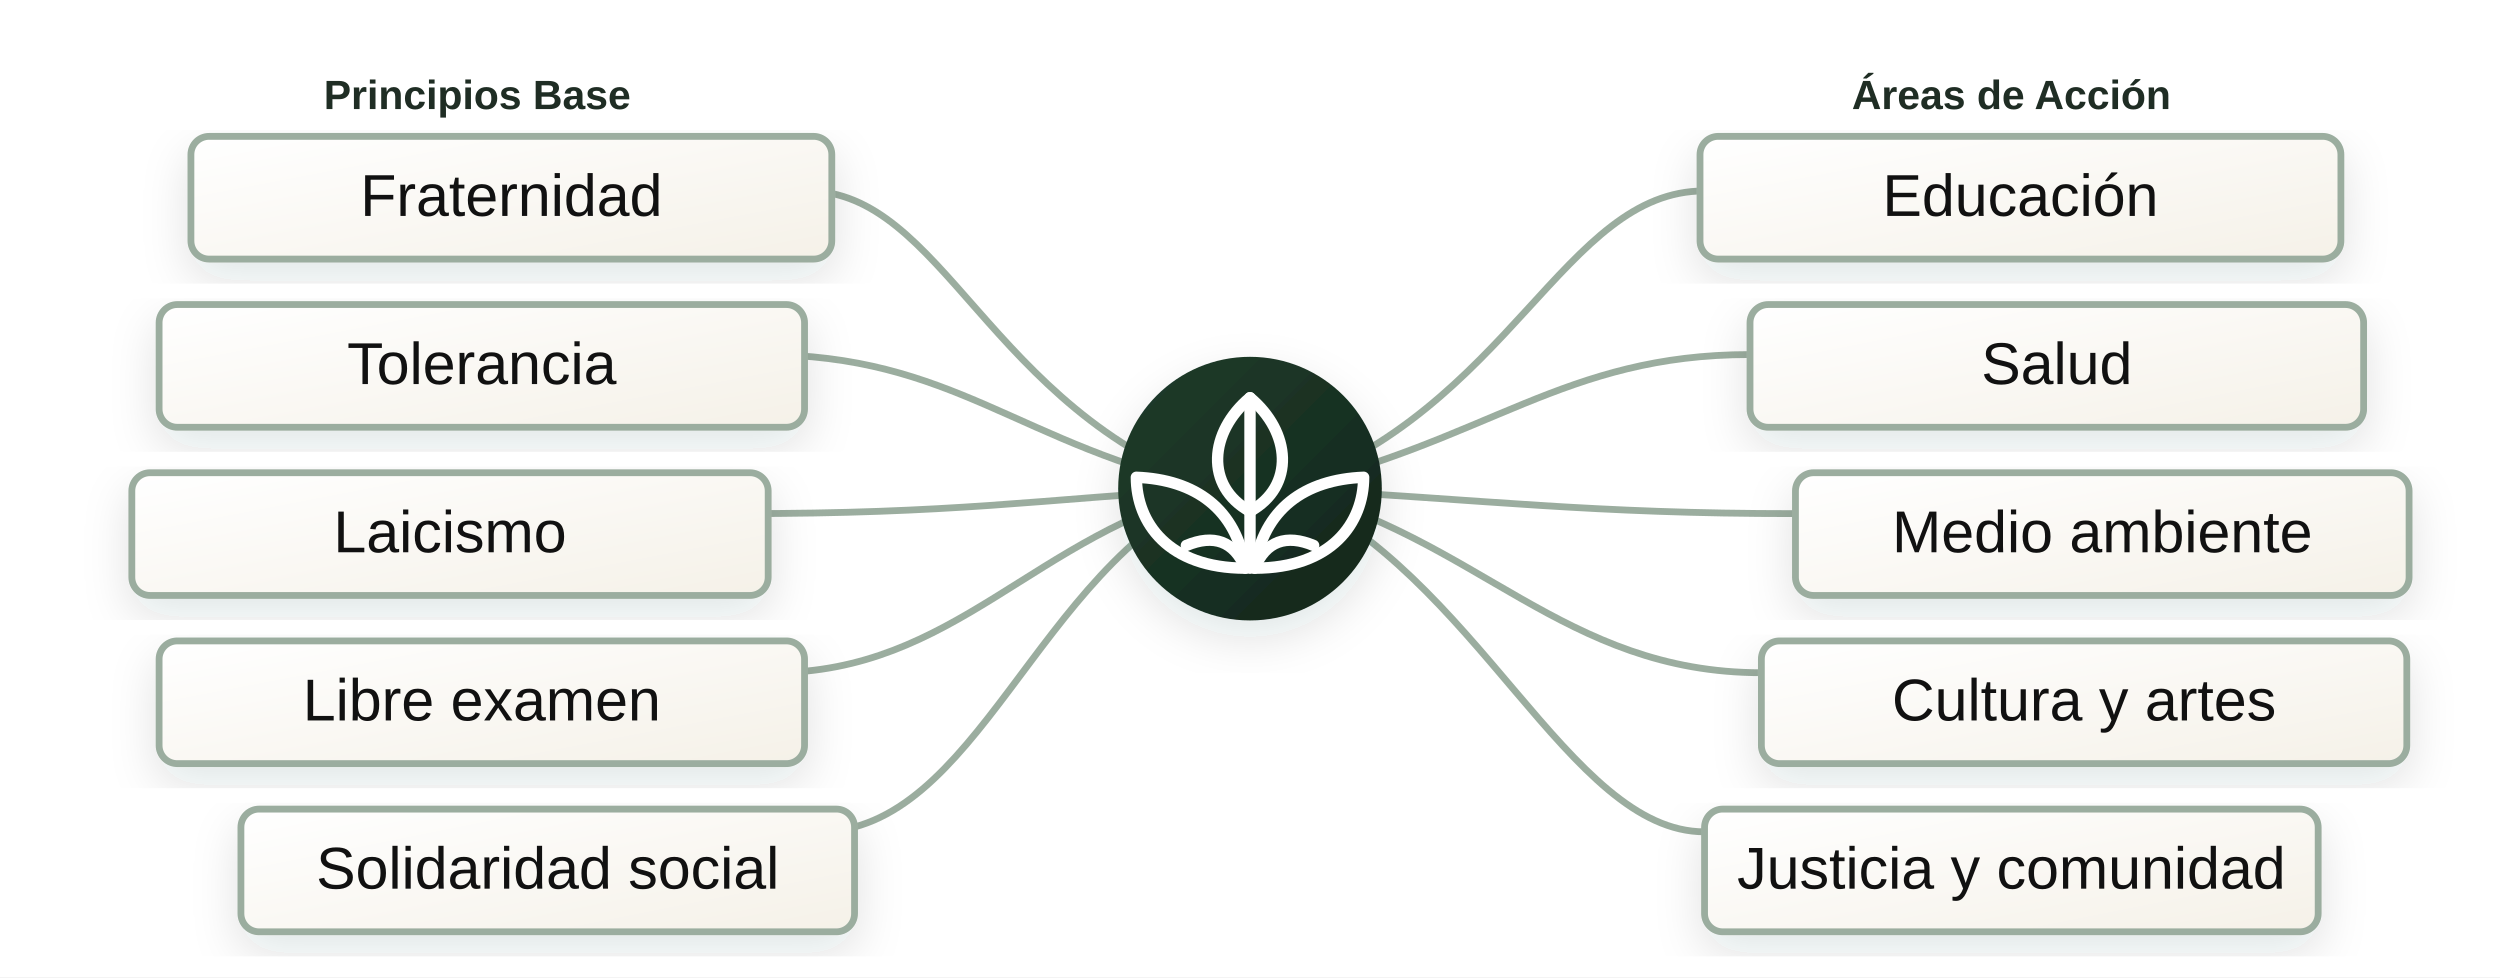
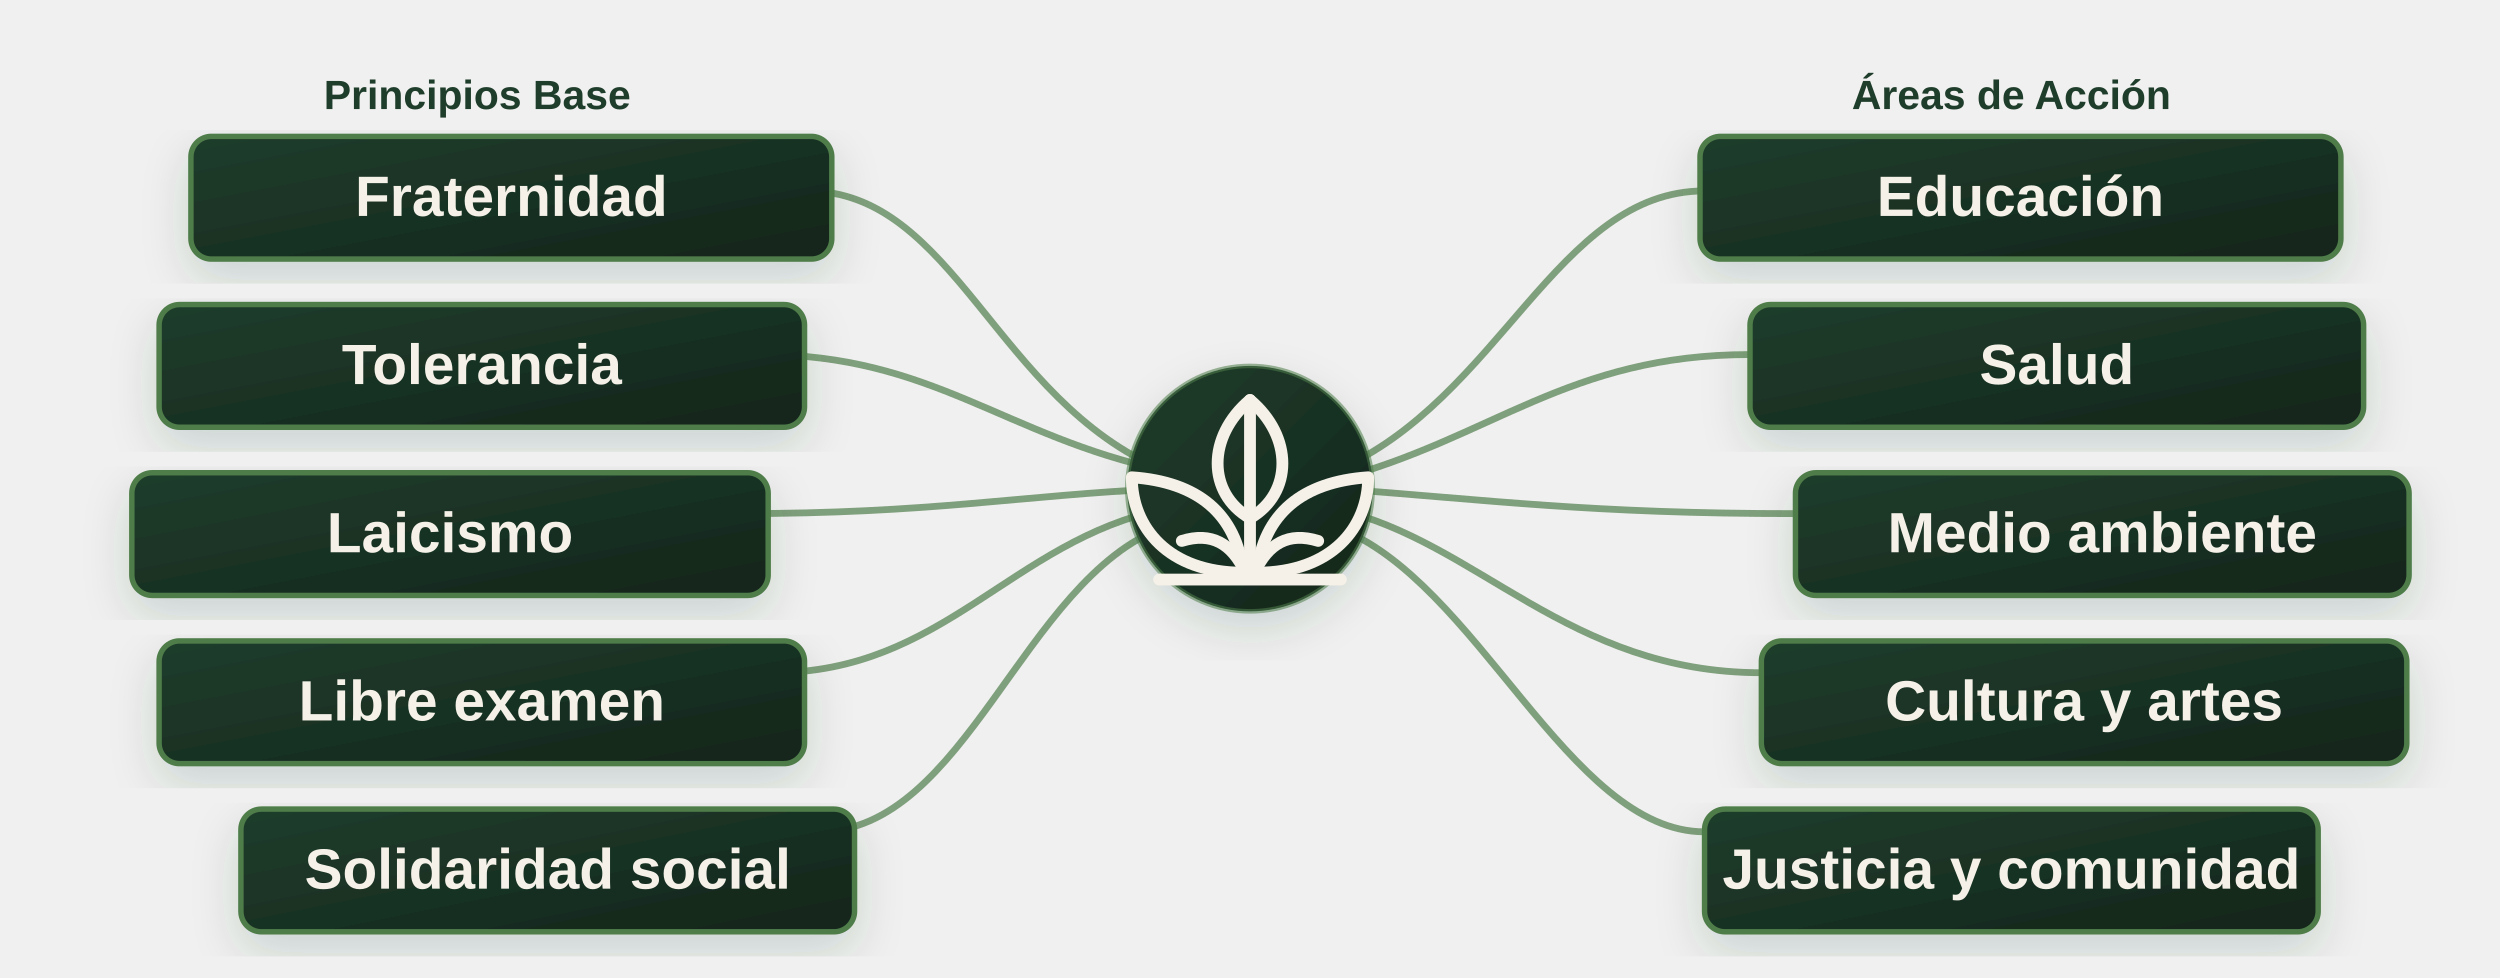
<svg xmlns="http://www.w3.org/2000/svg" viewBox="0 0 1100 430" role="img" aria-labelledby="title desc">
  <defs>
-     <linearGradient id="boxGradient" x1="0" x2="1" y1="0" y2="1">
-       <stop offset="0" stop-color="#ffffff" />
-       <stop offset="1" stop-color="#f5f1e8" />
+     <linearGradient id="nodeGradient" x1="0" x2="1" y1="0" y2="1">
+       <stop offset="0" stop-color="#1f3d2b" />
+       <stop offset="1" stop-color="#13251b" />
    </linearGradient>
    <linearGradient id="logoGradient" x1="0" x2="1" y1="0" y2="1">
      <stop offset="0" stop-color="#1f3d2b" />
      <stop offset="1" stop-color="#13251b" />
    </linearGradient>
    <filter id="softShadow" x="-20%" y="-20%" width="140%" height="140%">
-       <feDropShadow dx="0" dy="8" stdDeviation="10" flood-color="#1f3d2b" flood-opacity="0.12" />
+       <feDropShadow dx="0" dy="8" stdDeviation="10" flood-color="#1f3d2b" flood-opacity="0.16" />
    </filter>
    <style>
-       .label-title{font-family:'Plus Jakarta Sans',Arial,Helvetica,sans-serif;font-size:18px;font-weight:600;fill:#1f2d24}
-       .node-text{font-family:'Plus Jakarta Sans',Arial,Helvetica,sans-serif;font-size:26px;font-weight:500;fill:#111}
-       .line{fill:none;stroke:#9bad9f;stroke-width:3;stroke-linecap:round}
-       .node{fill:url(#boxGradient);stroke:#9bad9f;stroke-width:3}
+       .label-title{font-family:'Plus Jakarta Sans',Arial,Helvetica,sans-serif;font-size:18px;font-weight:700;fill:#1f3d2b}
+       .node-text{font-family:'Plus Jakarta Sans',Arial,Helvetica,sans-serif;font-size:25px;font-weight:700;fill:#f5f1e8}
+       .line{fill:none;stroke:#4f7d4a;stroke-width:3;stroke-linecap:round;opacity:.7}
+       .node{fill:url(#nodeGradient);stroke:#4f7d4a;stroke-width:2.4}
    </style>
  </defs>
-   <rect width="1100" height="430" fill="#ffffff" />
  <text x="210" y="48" text-anchor="middle" class="label-title">Principios Base</text>
  <text x="885" y="48" text-anchor="middle" class="label-title">Áreas de Acción</text>
-   <path class="line" d="M355 84 C415 84 435 180 535 215" />
-   <path class="line" d="M335 156 C420 156 448 196 535 215" />
-   <path class="line" d="M325 226 C420 226 455 220 535 215" />
-   <path class="line" d="M340 296 C420 296 455 235 535 215" />
-   <path class="line" d="M360 366 C430 366 456 250 535 215" />
-   <path class="line" d="M565 215 C665 180 688 84 750 84" />
-   <path class="line" d="M565 215 C655 194 688 156 770 156" />
-   <path class="line" d="M565 215 C655 220 700 226 790 226" />
-   <path class="line" d="M565 215 C650 236 688 296 775 296" />
-   <path class="line" d="M565 215 C650 252 690 366 750 366" />
-   <rect class="node" x="84" y="60" width="282" height="54" rx="8" filter="url(#softShadow)" />
-   <rect class="node" x="70" y="134" width="284" height="54" rx="8" filter="url(#softShadow)" />
-   <rect class="node" x="58" y="208" width="280" height="54" rx="8" filter="url(#softShadow)" />
-   <rect class="node" x="70" y="282" width="284" height="54" rx="8" filter="url(#softShadow)" />
-   <rect class="node" x="106" y="356" width="270" height="54" rx="8" filter="url(#softShadow)" />
+   <path class="line" d="M355 84 C420 84 438 176 512 207" />
+   <path class="line" d="M335 156 C410 156 442 192 512 207" />
+   <path class="line" d="M325 226 C410 226 448 218 512 215" />
+   <path class="line" d="M340 296 C415 296 445 238 512 224" />
+   <path class="line" d="M360 366 C425 366 450 255 512 232" />
+   <path class="line" d="M588 207 C660 176 685 84 750 84" />
+   <path class="line" d="M588 211 C656 193 690 156 770 156" />
+   <path class="line" d="M588 215 C656 220 700 226 790 226" />
+   <path class="line" d="M588 224 C650 238 690 296 775 296" />
+   <path class="line" d="M588 232 C650 255 690 366 750 366" />
+   <rect class="node" x="84" y="60" width="282" height="54" rx="9" filter="url(#softShadow)" />
+   <rect class="node" x="70" y="134" width="284" height="54" rx="9" filter="url(#softShadow)" />
+   <rect class="node" x="58" y="208" width="280" height="54" rx="9" filter="url(#softShadow)" />
+   <rect class="node" x="70" y="282" width="284" height="54" rx="9" filter="url(#softShadow)" />
+   <rect class="node" x="106" y="356" width="270" height="54" rx="9" filter="url(#softShadow)" />
  <text x="225" y="95" text-anchor="middle" class="node-text">Fraternidad</text>
  <text x="212" y="169" text-anchor="middle" class="node-text">Tolerancia</text>
  <text x="198" y="243" text-anchor="middle" class="node-text">Laicismo</text>
  <text x="212" y="317" text-anchor="middle" class="node-text">Libre examen</text>
  <text x="241" y="391" text-anchor="middle" class="node-text">Solidaridad social</text>
-   <rect class="node" x="748" y="60" width="282" height="54" rx="8" filter="url(#softShadow)" />
-   <rect class="node" x="770" y="134" width="270" height="54" rx="8" filter="url(#softShadow)" />
-   <rect class="node" x="790" y="208" width="270" height="54" rx="8" filter="url(#softShadow)" />
-   <rect class="node" x="775" y="282" width="284" height="54" rx="8" filter="url(#softShadow)" />
-   <rect class="node" x="750" y="356" width="270" height="54" rx="8" filter="url(#softShadow)" />
+   <rect class="node" x="748" y="60" width="282" height="54" rx="9" filter="url(#softShadow)" />
+   <rect class="node" x="770" y="134" width="270" height="54" rx="9" filter="url(#softShadow)" />
+   <rect class="node" x="790" y="208" width="270" height="54" rx="9" filter="url(#softShadow)" />
+   <rect class="node" x="775" y="282" width="284" height="54" rx="9" filter="url(#softShadow)" />
+   <rect class="node" x="750" y="356" width="270" height="54" rx="9" filter="url(#softShadow)" />
  <text x="889" y="95" text-anchor="middle" class="node-text">Educación</text>
  <text x="905" y="169" text-anchor="middle" class="node-text">Salud</text>
  <text x="925" y="243" text-anchor="middle" class="node-text">Medio ambiente</text>
  <text x="917" y="317" text-anchor="middle" class="node-text">Cultura y artes</text>
  <text x="885" y="391" text-anchor="middle" class="node-text">Justicia y comunidad</text>
-   <circle cx="550" cy="215" r="58" fill="url(#logoGradient)" filter="url(#softShadow)" />
-   <g fill="none" stroke="#ffffff" stroke-width="5" stroke-linecap="round" stroke-linejoin="round">
-     <path d="M550 250 V175" />
-     <path d="M550 175 C532 190 530 214 550 225 C570 214 568 190 550 175Z" />
-     <path d="M548 250 C514 250 500 230 500 210 C526 211 544 224 548 250Z" />
-     <path d="M552 250 C586 250 600 230 600 210 C574 211 556 224 552 250Z" />
-     <path d="M522 240 C534 235 543 238 548 250" />
-     <path d="M578 240 C566 235 557 238 552 250" />
+   <circle cx="550" cy="215" r="54" fill="url(#logoGradient)" filter="url(#softShadow)" />
+   <circle cx="550" cy="215" r="54" fill="none" stroke="#4f7d4a" stroke-width="2" opacity=".55" />
+   <g fill="none" stroke="#f5f1e8" stroke-width="5.2" stroke-linecap="round" stroke-linejoin="round">
+     <path d="M550 253 V176" />
+     <path d="M550 176 C531 192 531 217 550 228 C569 217 569 192 550 176Z" />
+     <path d="M547 252 C514 252 498 232 498 210 C527 212 544 226 547 252Z" />
+     <path d="M553 252 C586 252 602 232 602 210 C573 212 556 226 553 252Z" />
+     <path d="M520 238 C533 234 542 239 548 252" />
+     <path d="M580 238 C567 234 558 239 552 252" />
+     <path d="M510 255 H590" />
  </g>
</svg>
